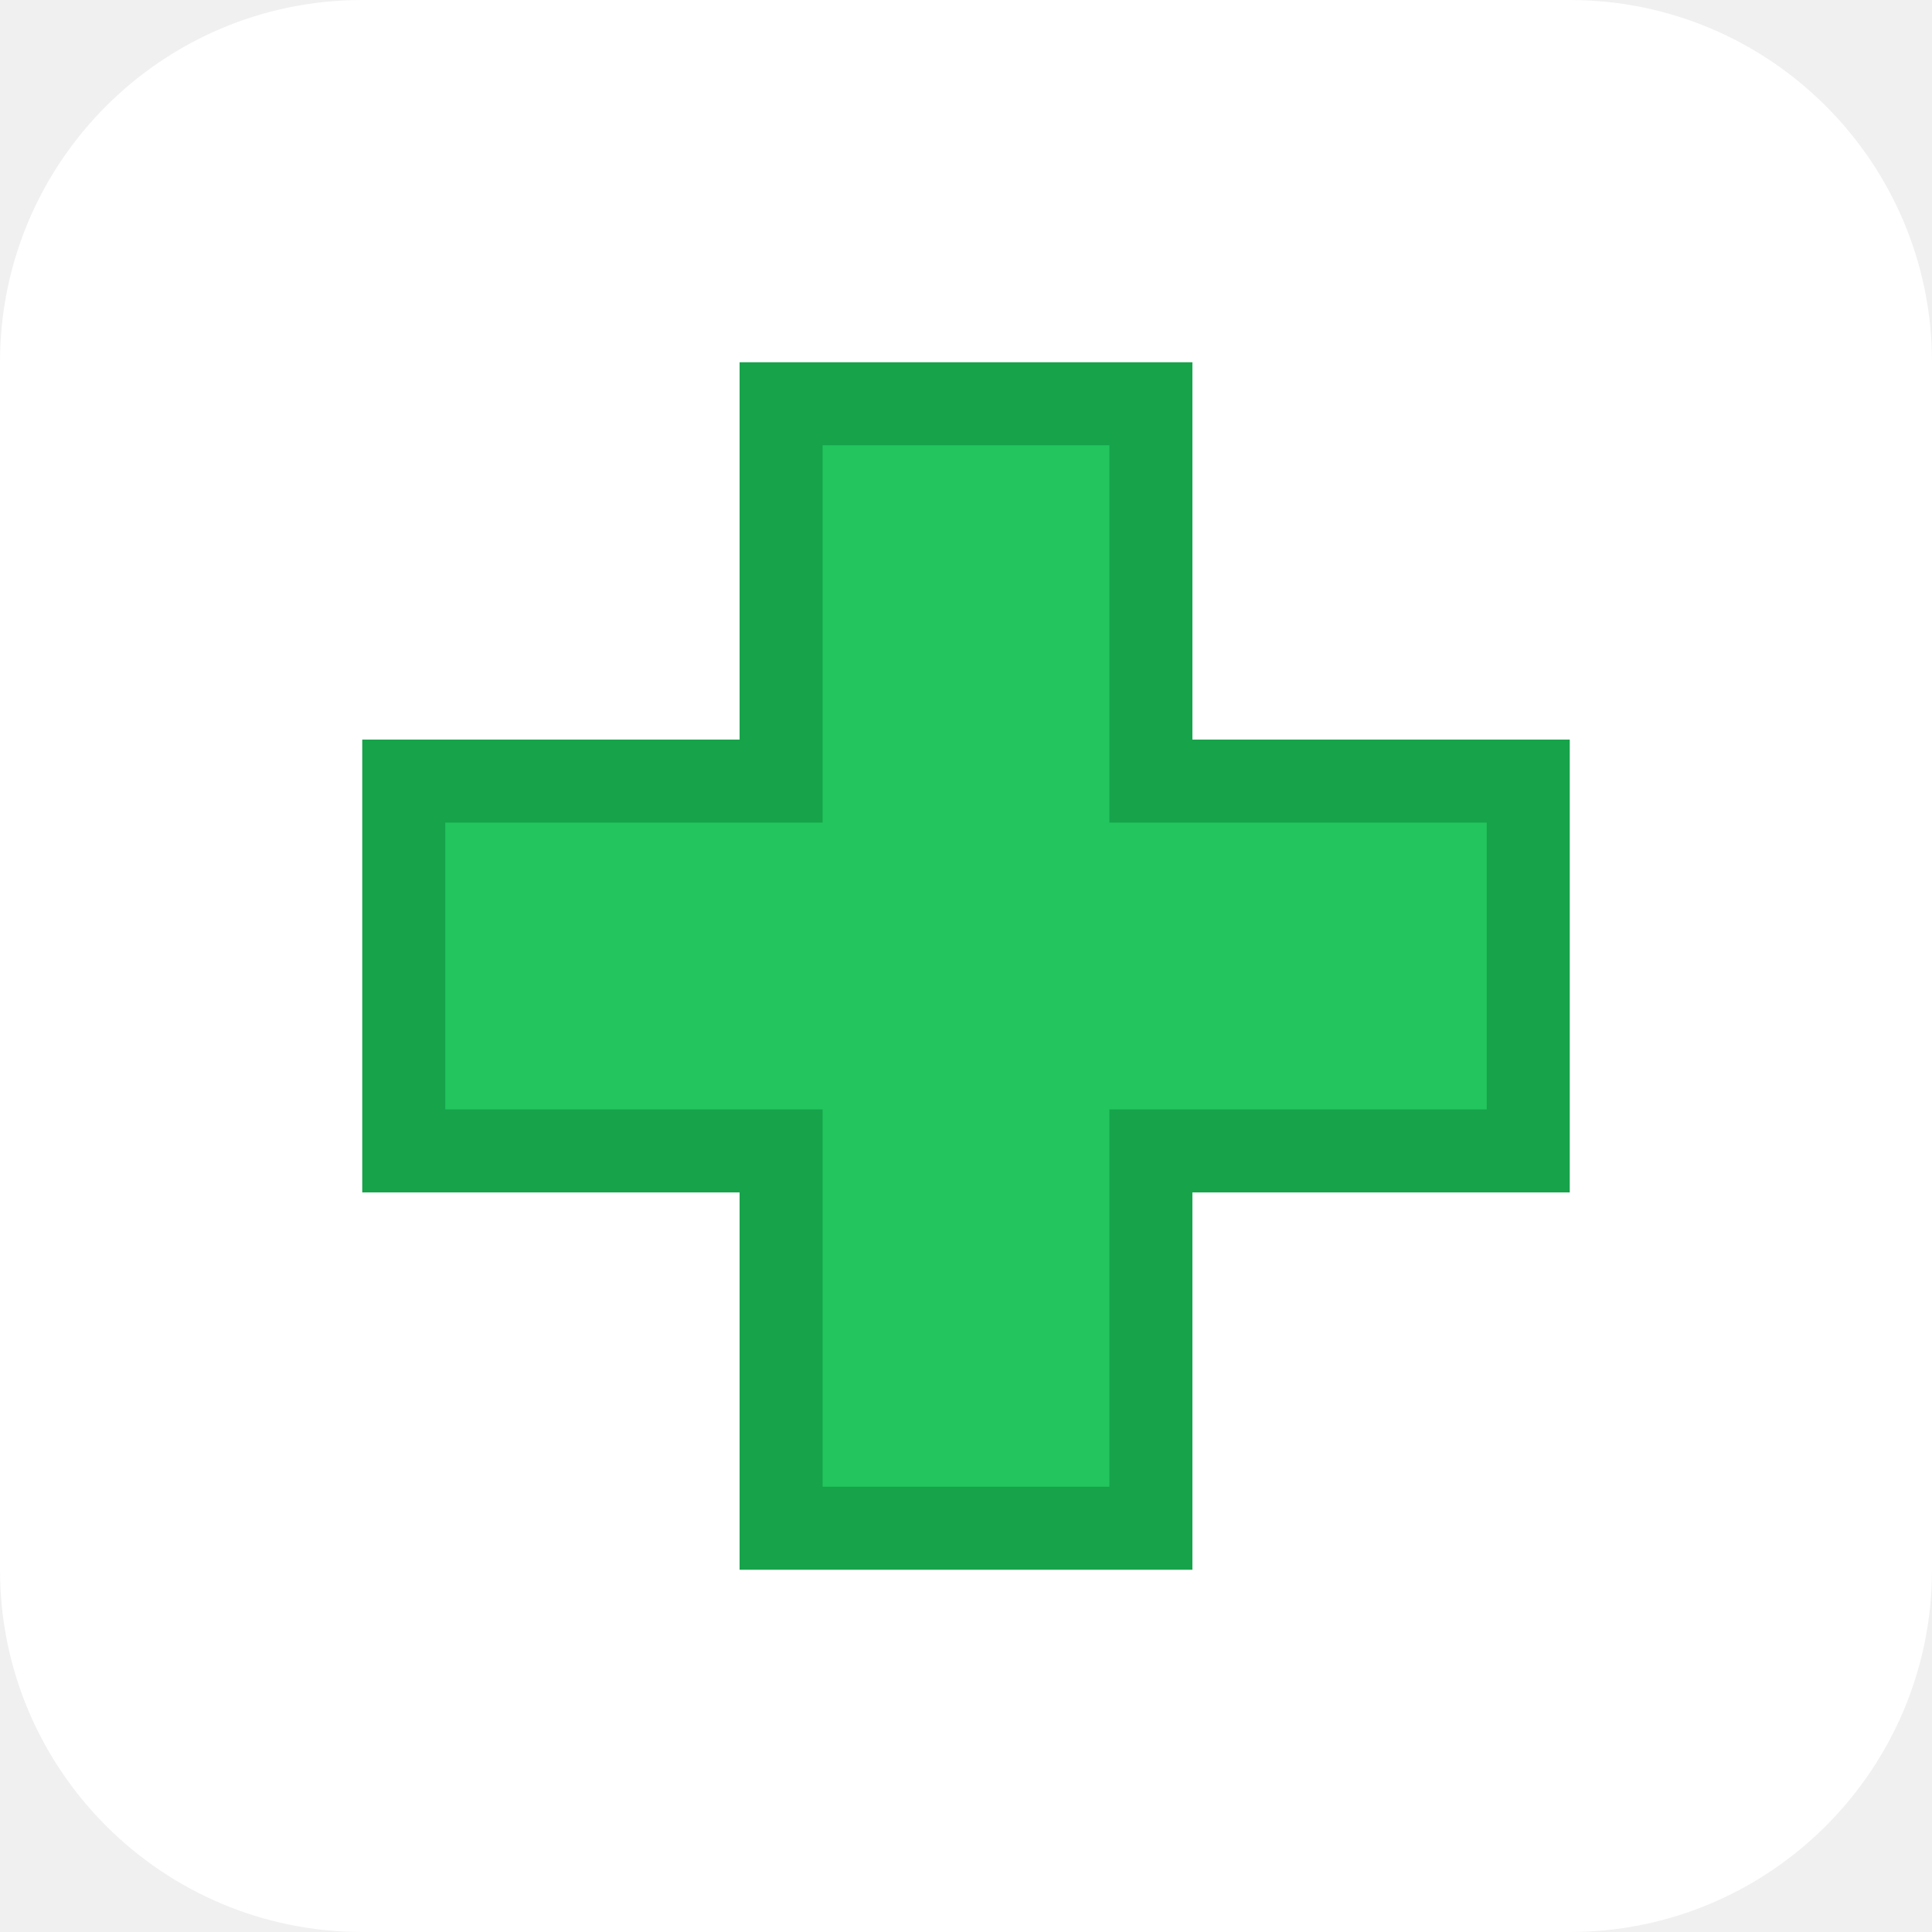
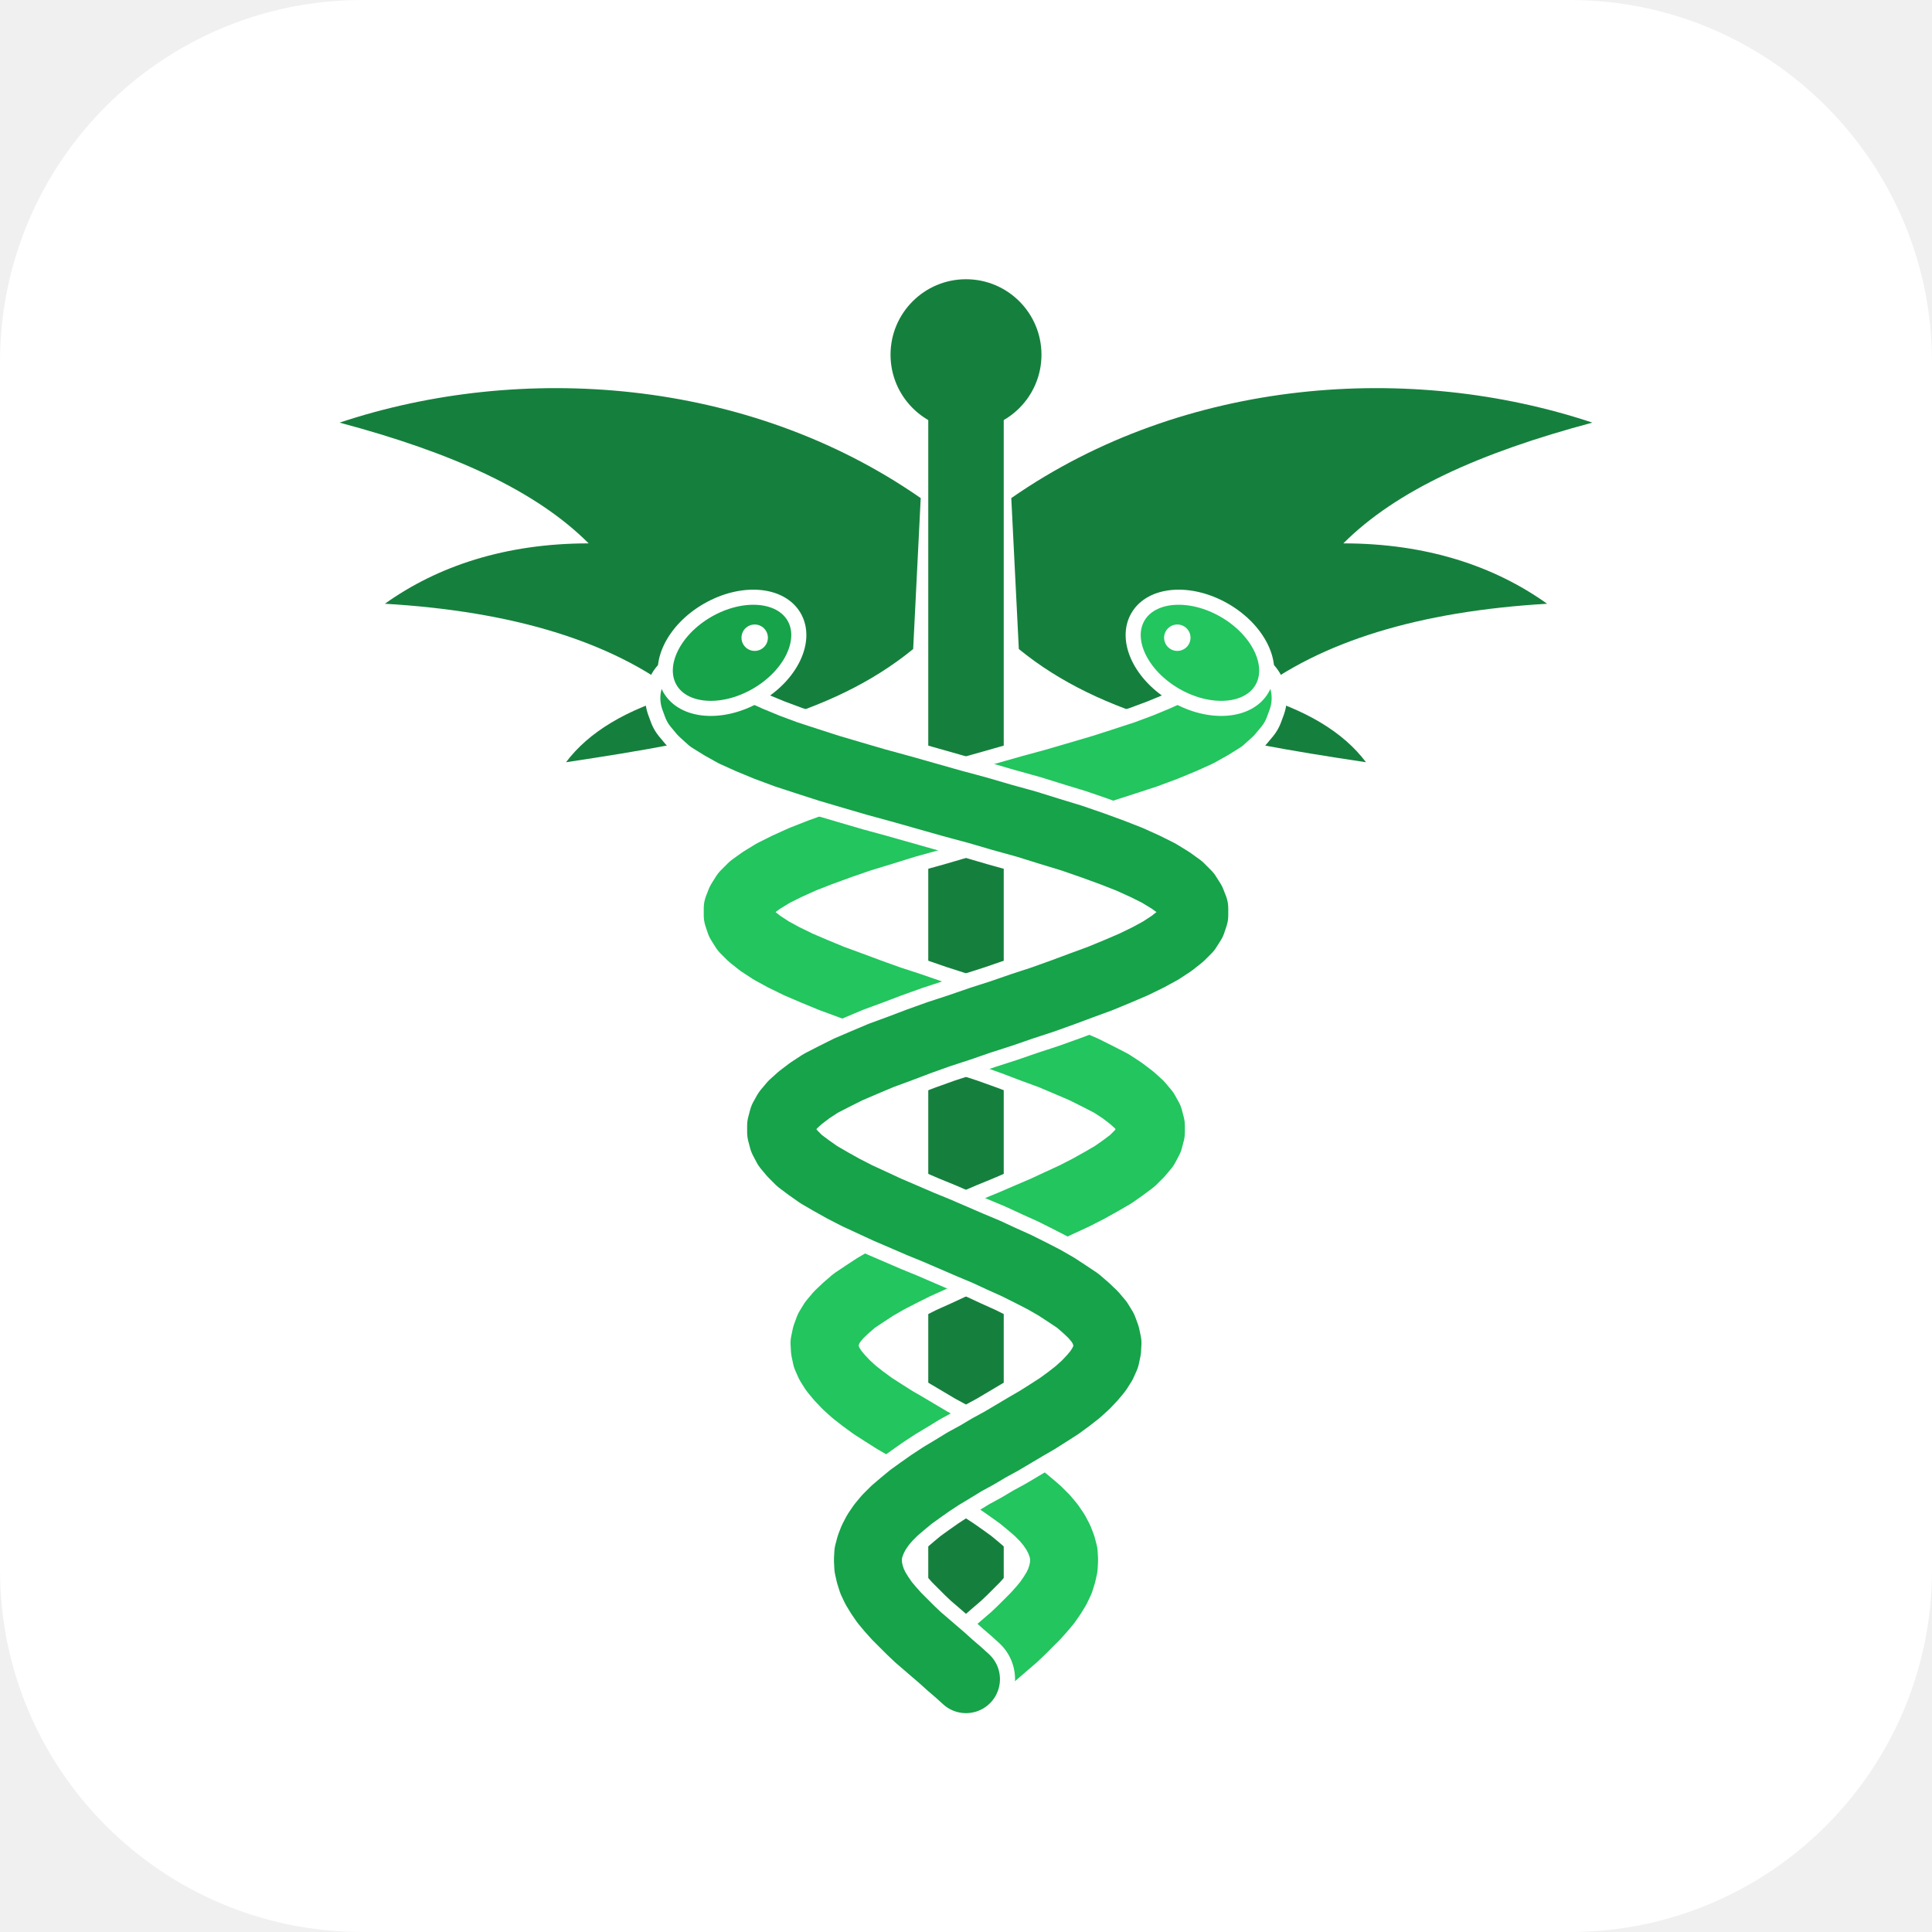
<svg xmlns="http://www.w3.org/2000/svg" viewBox="0 0 512 512">
  <rect width="512" height="512" rx="96" fill="#ffffff" />
-   <path d="M196 96h120v100h100v120H316v100H196V316H96V196h100z" fill="#16a34a" />
-   <path d="M218 118h76v100h100v76H294v100h-76V294H118v-76h100z" fill="#22c55e" />
+   <g fill="#15803d">
+     <path d="M244 132C198 100 138 96 90 112c30 8 52 18 66 32-22 0-40 6-54 16 34 2 60 10 78 24-14 4-24 10-30 18 40-6 70-12 92-30z" />
+     <path d="M268 132c46-32 106-36 154-20-30 8-52 18-66 32 22 0 40 6 54 16-34 2-60 10-78 24 14 4 24 10 30 18-40-6-70-12-92-30z" />
+   </g>
+   <rect x="246" y="100" width="20" height="355" rx="10" fill="#15803d" />
+   <circle cx="256" cy="94" r="20" fill="#15803d" />
+   <path d="M256.0 445.0 L258.1 443.1 L260.2 441.3 L262.3 439.4 L264.4 437.6 L266.6 435.7 L268.7 433.9 L270.7 432.0 L272.6 430.1 L274.4 428.3 L276.1 426.4 L277.6 424.6 L278.9 422.7 L280.0 420.9 L280.9 419.0 L281.5 417.1 L281.9 415.3 L282.0 413.4 L281.9 411.6 L281.4 409.7 L280.7 407.9 L279.7 406.0 L278.4 404.1 L276.9 402.3 L275.0 400.4 L272.9 398.6 L270.6 396.7 L268.1 394.9 L265.4 393.0 L262.5 391.1 L259.5 389.3 L256.4 387.4 L253.1 385.6 L249.9 383.7 L246.6 381.9 L243.4 380.0 L240.2 378.1 L237.1 376.3 L234.1 374.4 L231.3 372.6 L228.7 370.7 L226.4 368.9 L224.3 367.0 L222.5 365.1 L221.0 363.3 L219.8 361.4 L219.0 359.6 L218.6 357.7 L218.5 355.9 L218.9 354.0 L219.6 352.1 L220.7 350.3 L222.3 348.4 L224.2 346.6 L226.4 344.7 L229.1 342.9 L232.0 341.0 L235.3 339.1 L238.8 337.3 L242.6 335.4 L246.6 333.6 L250.7 331.7 L255.0 329.9 L259.4 328.0 L263.8 326.1 L268.2 324.3 L272.6 322.4 L276.8 320.6 L280.9 318.7 L284.8 316.9 L288.5 315.0 L291.9 313.1 L295.0 311.3 L297.7 309.4 L300.1 307.6 L302.0 305.7 L303.5 303.9 L304.5 302.0 L305.0 300.1 L305.0 298.3 L304.5 296.4 L303.5 294.6 L301.9 292.7 L299.9 290.9 L297.4 289.0 L294.5 287.1 L291.0 285.3 L287.2 283.4 L283.0 281.6 L278.5 279.7 L273.6 277.9 L268.6 276.0 L263.3 274.1 L257.8 272.3 L252.3 270.4 L246.7 268.6 L241.2 266.7 L235.7 264.9 L230.4 263.0 L225.3 261.1 L220.4 259.3 L215.8 257.4 L211.6 255.6 L207.7 253.7 L204.4 251.9 L201.5 250.0 L199.1 248.1 L197.3 246.3 L196.1 244.4 L195.5 242.6 L195.5 240.7 L196.2 238.9 L197.4 237.0 L199.3 235.1 L201.8 233.3 L204.9 231.4 L208.5 229.6 L212.7 227.7 L217.3 225.9 L222.5 224.0 L228.0 222.1 L233.9 220.3 L240.0 218.4 L246.5 216.6 L253.0 214.7 L259.7 212.9 L266.4 211.0 L273.1 209.1 L279.7 207.3 L286.2 205.4 L292.3 203.6 L298.2 201.7 L303.7 199.9 L308.8 198.0 L313.4 196.1 L317.4 194.3 L320.8 192.4 L323.7 190.6 L325.8 188.7 L327.3 186.9 L328.0 185.0" fill="none" stroke="#fff" stroke-width="26" stroke-linecap="round" stroke-linejoin="round" />
+   <path d="M256.0 445.0 L258.1 443.1 L260.2 441.3 L262.3 439.4 L264.4 437.6 L266.6 435.7 L268.7 433.9 L270.7 432.0 L272.6 430.1 L274.4 428.3 L276.1 426.4 L277.6 424.6 L278.9 422.7 L280.0 420.9 L280.9 419.0 L281.5 417.1 L281.9 415.3 L282.0 413.4 L281.9 411.6 L281.4 409.7 L280.7 407.9 L279.7 406.0 L278.4 404.1 L276.9 402.3 L275.0 400.4 L272.9 398.6 L270.6 396.7 L268.1 394.9 L265.4 393.0 L262.5 391.1 L259.5 389.3 L256.4 387.4 L253.1 385.6 L249.9 383.7 L246.6 381.9 L243.4 380.0 L240.2 378.1 L237.1 376.3 L234.1 374.4 L231.3 372.6 L228.7 370.7 L226.4 368.9 L224.3 367.0 L222.5 365.1 L221.0 363.3 L219.8 361.4 L219.0 359.6 L218.6 357.7 L218.5 355.9 L218.9 354.0 L219.6 352.1 L220.7 350.3 L222.3 348.4 L224.2 346.6 L226.4 344.7 L229.1 342.9 L232.0 341.0 L235.3 339.1 L238.8 337.3 L242.6 335.4 L246.6 333.6 L250.7 331.7 L255.0 329.9 L259.4 328.0 L263.8 326.1 L268.2 324.3 L272.6 322.4 L276.8 320.6 L280.9 318.7 L284.8 316.9 L288.5 315.0 L291.9 313.1 L295.0 311.3 L297.7 309.4 L300.1 307.6 L302.0 305.7 L303.5 303.9 L304.5 302.0 L305.0 300.1 L305.0 298.3 L304.5 296.4 L303.5 294.6 L301.9 292.7 L299.9 290.9 L297.4 289.0 L294.5 287.1 L291.0 285.3 L287.2 283.4 L283.0 281.6 L278.5 279.7 L273.6 277.9 L268.6 276.0 L263.3 274.1 L257.8 272.3 L252.3 270.4 L246.7 268.6 L241.2 266.7 L235.7 264.9 L230.4 263.0 L225.3 261.1 L220.4 259.3 L215.8 257.4 L211.6 255.6 L207.7 253.7 L204.4 251.9 L201.5 250.0 L199.1 248.1 L197.3 246.3 L196.1 244.4 L195.5 242.6 L195.5 240.7 L196.2 238.9 L197.4 237.0 L199.3 235.1 L201.8 233.3 L204.9 231.4 L208.5 229.6 L212.7 227.7 L217.3 225.9 L222.5 224.0 L228.0 222.1 L233.9 220.3 L240.0 218.4 L246.5 216.6 L253.0 214.7 L259.7 212.9 L266.4 211.0 L273.1 209.1 L279.7 207.3 L286.2 205.4 L292.3 203.6 L298.2 201.7 L303.7 199.9 L308.8 198.0 L313.4 196.1 L317.4 194.3 L320.8 192.4 L323.7 190.6 L325.8 188.7 L327.3 186.9 L328.0 185.0" fill="none" stroke="#22c55e" stroke-width="18" stroke-linecap="round" stroke-linejoin="round" />
+   <ellipse cx="318.0" cy="173.0" rx="19" ry="13" fill="#22c55e" stroke="#fff" stroke-width="4" transform="rotate(30 318.0 173.0)" />
+   <circle cx="312.0" cy="169.0" r="3.5" fill="#fff" />
+   <path d="M256.0 445.0 L253.9 443.1 L251.8 441.3 L249.7 439.4 L247.6 437.6 L245.4 435.7 L243.3 433.9 L241.3 432.0 L239.4 430.1 L237.6 428.3 L235.9 426.4 L234.4 424.6 L233.1 422.7 L232.0 420.9 L231.1 419.0 L230.5 417.1 L230.1 415.3 L230.0 413.4 L230.1 411.6 L230.6 409.7 L231.3 407.9 L232.3 406.0 L233.6 404.1 L235.1 402.3 L237.0 400.4 L239.1 398.6 L241.4 396.7 L243.9 394.9 L246.6 393.0 L249.5 391.1 L252.5 389.3 L255.6 387.4 L258.9 385.6 L262.1 383.7 L265.4 381.9 L268.6 380.0 L271.8 378.1 L274.9 376.3 L277.9 374.4 L280.7 372.6 L283.3 370.7 L285.6 368.9 L287.7 367.0 L289.5 365.1 L291.0 363.3 L292.2 361.4 L293.0 359.6 L293.4 357.7 L293.5 355.9 L293.1 354.0 L292.4 352.1 L291.3 350.3 L289.7 348.4 L287.8 346.6 L285.6 344.7 L282.9 342.9 L280.0 341.0 L276.7 339.1 L273.2 337.3 L269.4 335.4 L265.4 333.6 L261.3 331.7 L257.0 329.9 L252.6 328.0 L248.2 326.1 L243.8 324.3 L239.4 322.4 L235.2 320.6 L231.1 318.7 L227.2 316.9 L223.5 315.0 L220.1 313.1 L217.0 311.3 L214.3 309.4 L211.9 307.6 L210.0 305.7 L208.5 303.9 L207.5 302.0 L207.0 300.1 L207.0 298.3 L207.5 296.4 L208.5 294.6 L210.1 292.7 L212.1 290.9 L214.6 289.0 L217.5 287.1 L221.0 285.3 L224.8 283.4 L229.0 281.6 L233.5 279.7 L238.4 277.9 L243.4 276.0 L248.7 274.1 L254.2 272.3 L259.7 270.4 L265.3 268.6 L270.8 266.7 L276.3 264.9 L281.6 263.0 L286.7 261.1 L291.6 259.3 L296.2 257.4 L300.4 255.6 L304.3 253.7 L307.6 251.9 L310.5 250.0 L312.9 248.1 L314.7 246.3 L315.9 244.4 L316.5 242.6 L316.5 240.7 L315.8 238.9 L314.6 237.0 L312.7 235.1 L310.2 233.3 L307.1 231.4 L303.5 229.6 L299.3 227.7 L294.7 225.9 L289.5 224.0 L284.0 222.1 L278.1 220.3 L272.0 218.4 L265.5 216.6 L259.0 214.7 L252.3 212.9 L245.6 211.0 L238.9 209.1 L232.3 207.3 L225.8 205.4 L219.7 203.6 L213.8 201.7 L208.3 199.9 L203.2 198.0 L198.6 196.1 L194.6 194.3 L191.2 192.4 L188.3 190.6 L186.2 188.7 L184.7 186.9 L184.0 185.0" fill="none" stroke="#fff" stroke-width="26" stroke-linecap="round" stroke-linejoin="round" />
+   <path d="M256.0 445.0 L253.9 443.1 L251.8 441.3 L249.7 439.4 L247.6 437.6 L245.4 435.7 L243.3 433.9 L241.3 432.0 L239.4 430.1 L237.6 428.3 L235.9 426.4 L234.4 424.6 L233.1 422.7 L232.0 420.9 L231.1 419.0 L230.5 417.1 L230.1 415.3 L230.0 413.4 L230.1 411.6 L230.6 409.7 L231.3 407.9 L232.3 406.0 L233.6 404.1 L235.1 402.3 L237.0 400.4 L239.1 398.6 L241.4 396.7 L243.9 394.9 L246.6 393.0 L249.5 391.1 L252.5 389.3 L255.6 387.4 L258.9 385.6 L262.1 383.7 L265.4 381.9 L268.6 380.0 L271.8 378.1 L274.9 376.3 L277.9 374.4 L280.7 372.6 L283.3 370.7 L285.6 368.9 L287.7 367.0 L289.5 365.1 L291.0 363.3 L292.2 361.4 L293.0 359.6 L293.4 357.7 L293.5 355.9 L293.1 354.0 L292.4 352.1 L291.3 350.3 L289.7 348.4 L287.8 346.6 L285.6 344.7 L282.9 342.9 L280.0 341.0 L276.7 339.1 L273.2 337.3 L269.4 335.4 L265.4 333.6 L261.3 331.7 L257.0 329.9 L252.6 328.0 L248.2 326.1 L243.8 324.3 L239.4 322.4 L235.2 320.6 L231.1 318.7 L227.2 316.9 L223.5 315.0 L220.1 313.1 L217.0 311.3 L214.3 309.4 L211.9 307.6 L210.0 305.7 L208.5 303.9 L207.5 302.0 L207.0 300.1 L207.0 298.3 L207.5 296.4 L208.5 294.6 L210.1 292.7 L212.1 290.9 L214.6 289.0 L217.5 287.1 L221.0 285.3 L224.8 283.4 L229.0 281.6 L233.5 279.7 L238.4 277.9 L243.4 276.0 L248.7 274.1 L254.2 272.3 L259.7 270.4 L265.3 268.6 L270.8 266.7 L276.3 264.9 L281.6 263.0 L286.7 261.1 L291.6 259.3 L296.2 257.4 L300.4 255.6 L304.3 253.7 L307.6 251.9 L310.5 250.0 L312.9 248.1 L314.7 246.3 L315.9 244.4 L316.5 242.6 L316.5 240.7 L315.8 238.9 L314.6 237.0 L312.7 235.1 L310.2 233.3 L307.1 231.4 L303.5 229.6 L299.3 227.7 L294.7 225.9 L289.5 224.0 L284.0 222.1 L278.1 220.3 L272.0 218.4 L265.5 216.6 L259.0 214.7 L252.3 212.9 L245.6 211.0 L238.9 209.1 L232.3 207.3 L225.8 205.4 L219.7 203.6 L213.8 201.7 L208.3 199.9 L203.2 198.0 L198.6 196.1 L194.6 194.3 L191.2 192.4 L188.3 190.6 L186.2 188.7 L184.7 186.9 L184.0 185.0" fill="none" stroke="#16a34a" stroke-width="18" stroke-linecap="round" stroke-linejoin="round" />
+   <ellipse cx="194.0" cy="173.0" rx="19" ry="13" fill="#16a34a" stroke="#fff" stroke-width="4" transform="rotate(-30 194.0 173.0)" />
+   <circle cx="200.0" cy="169.0" r="3.5" fill="#fff" />
</svg>
